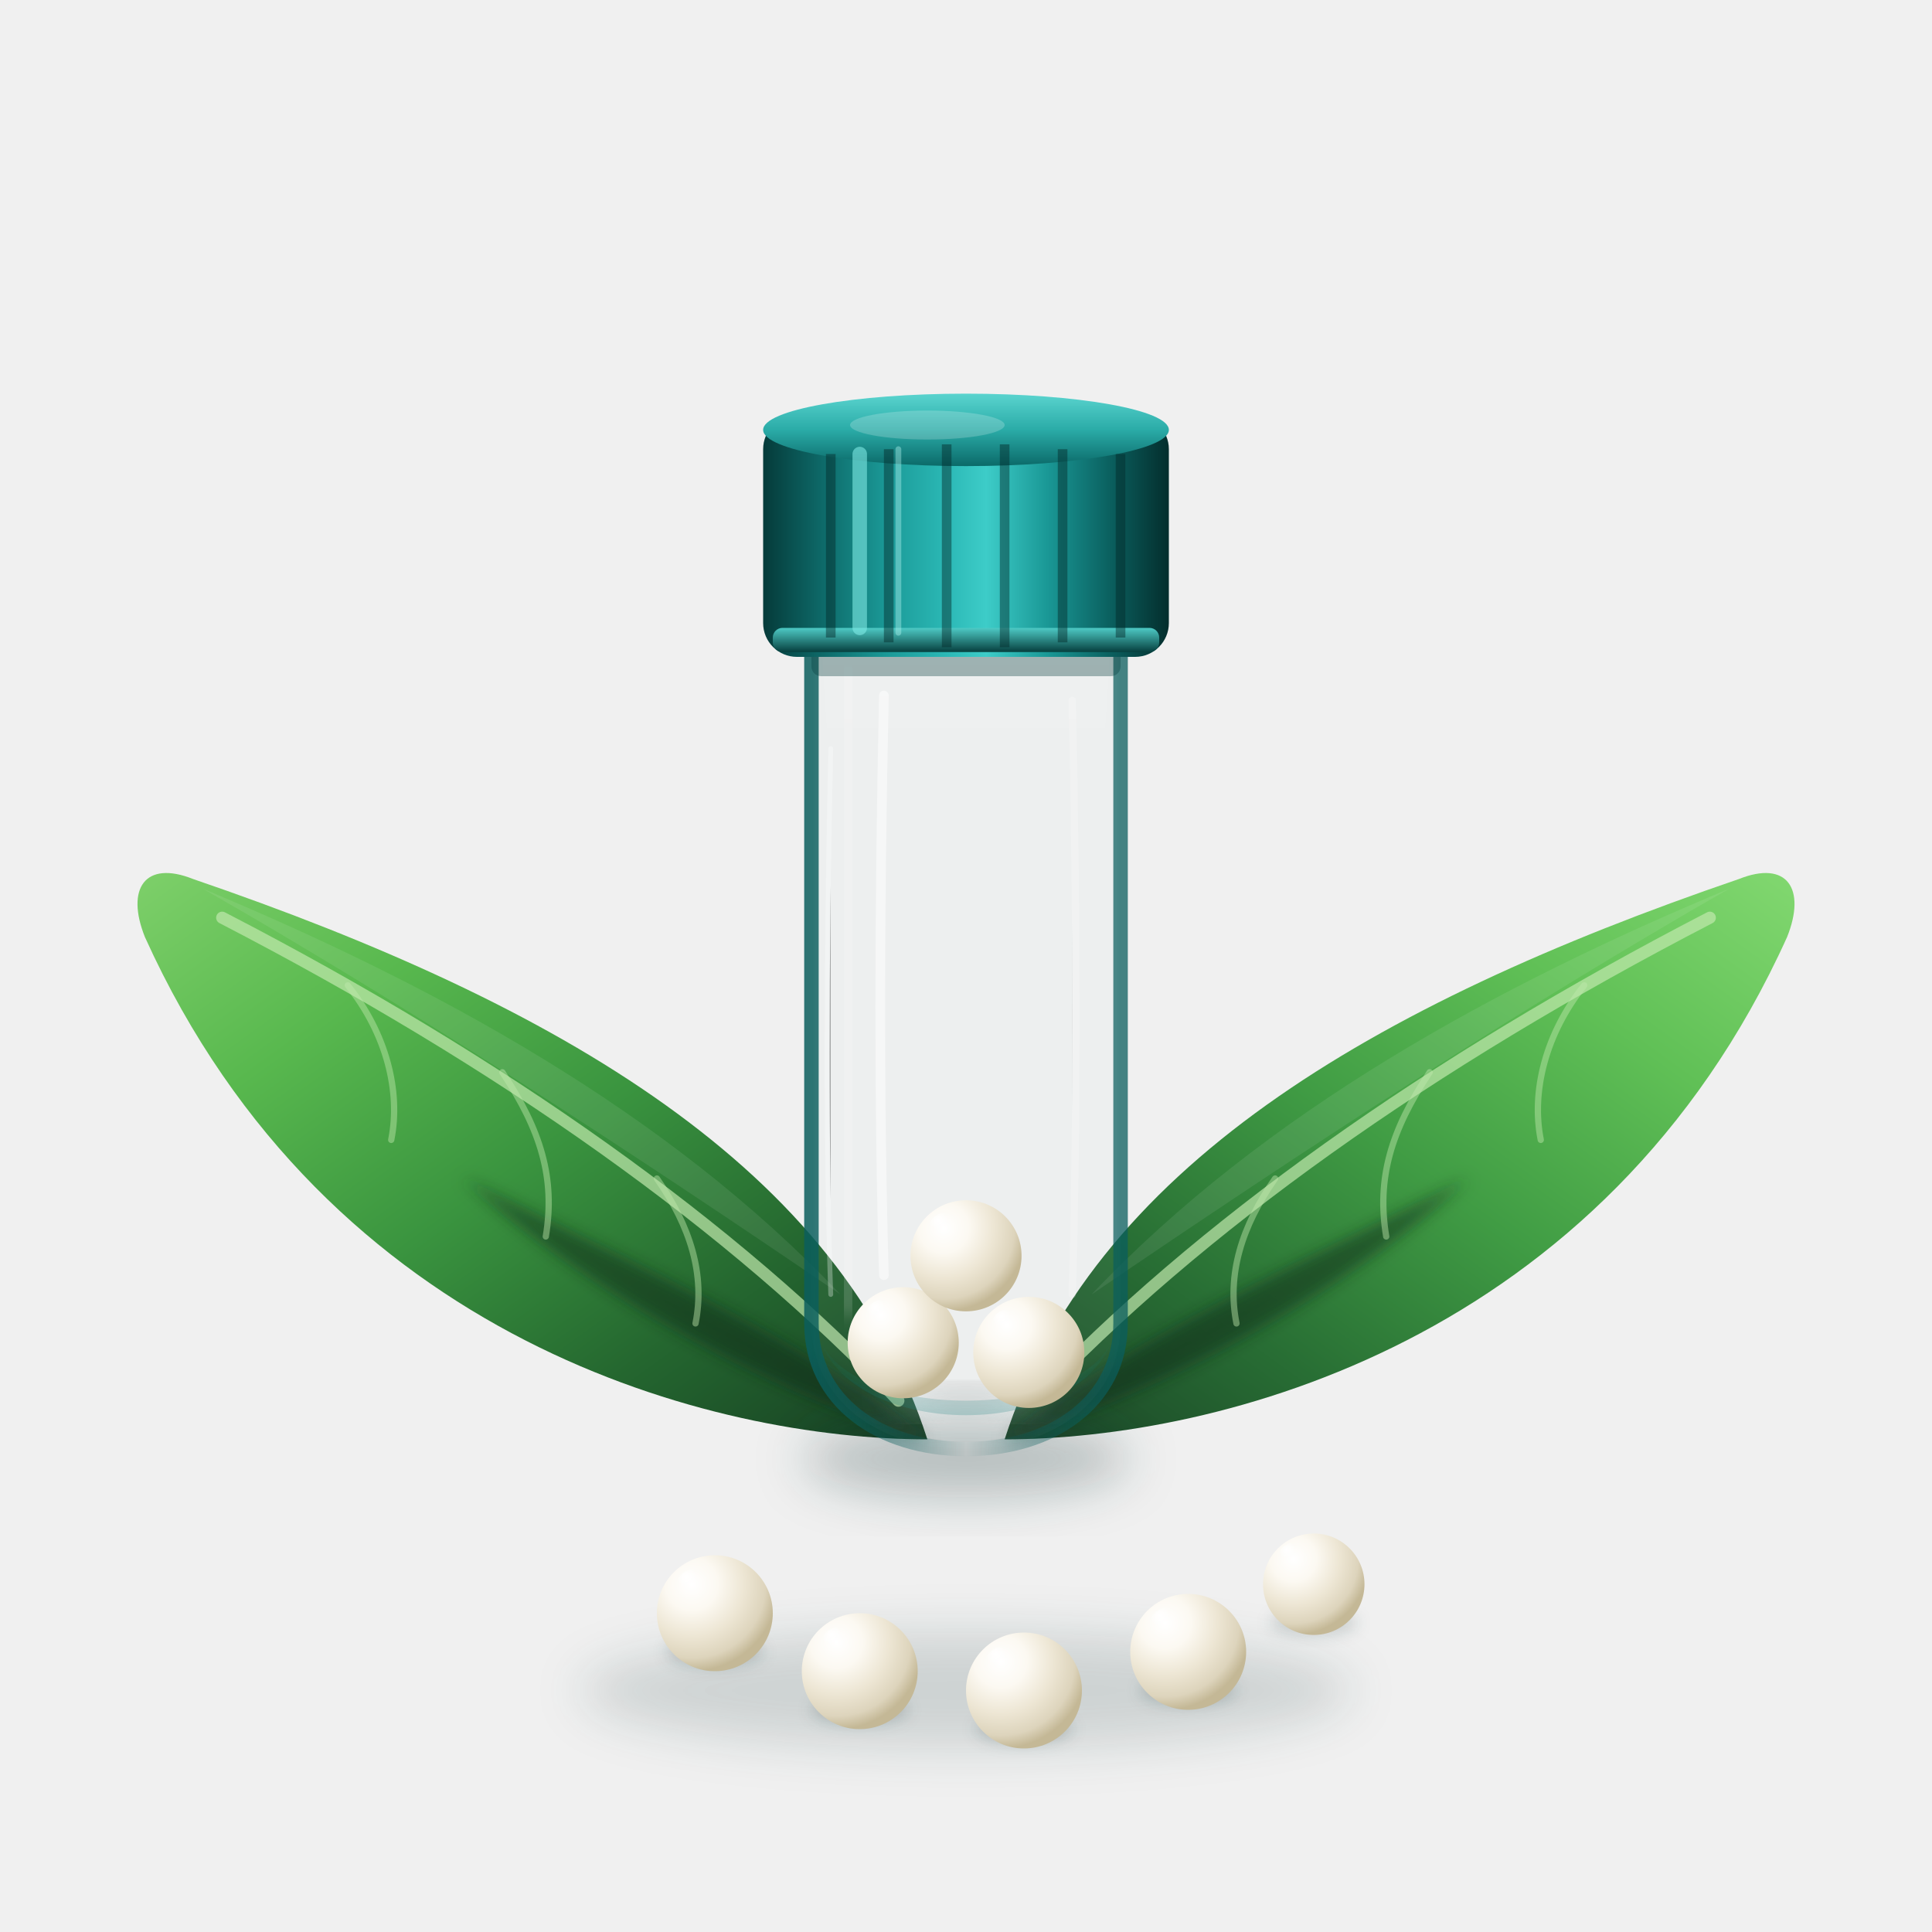
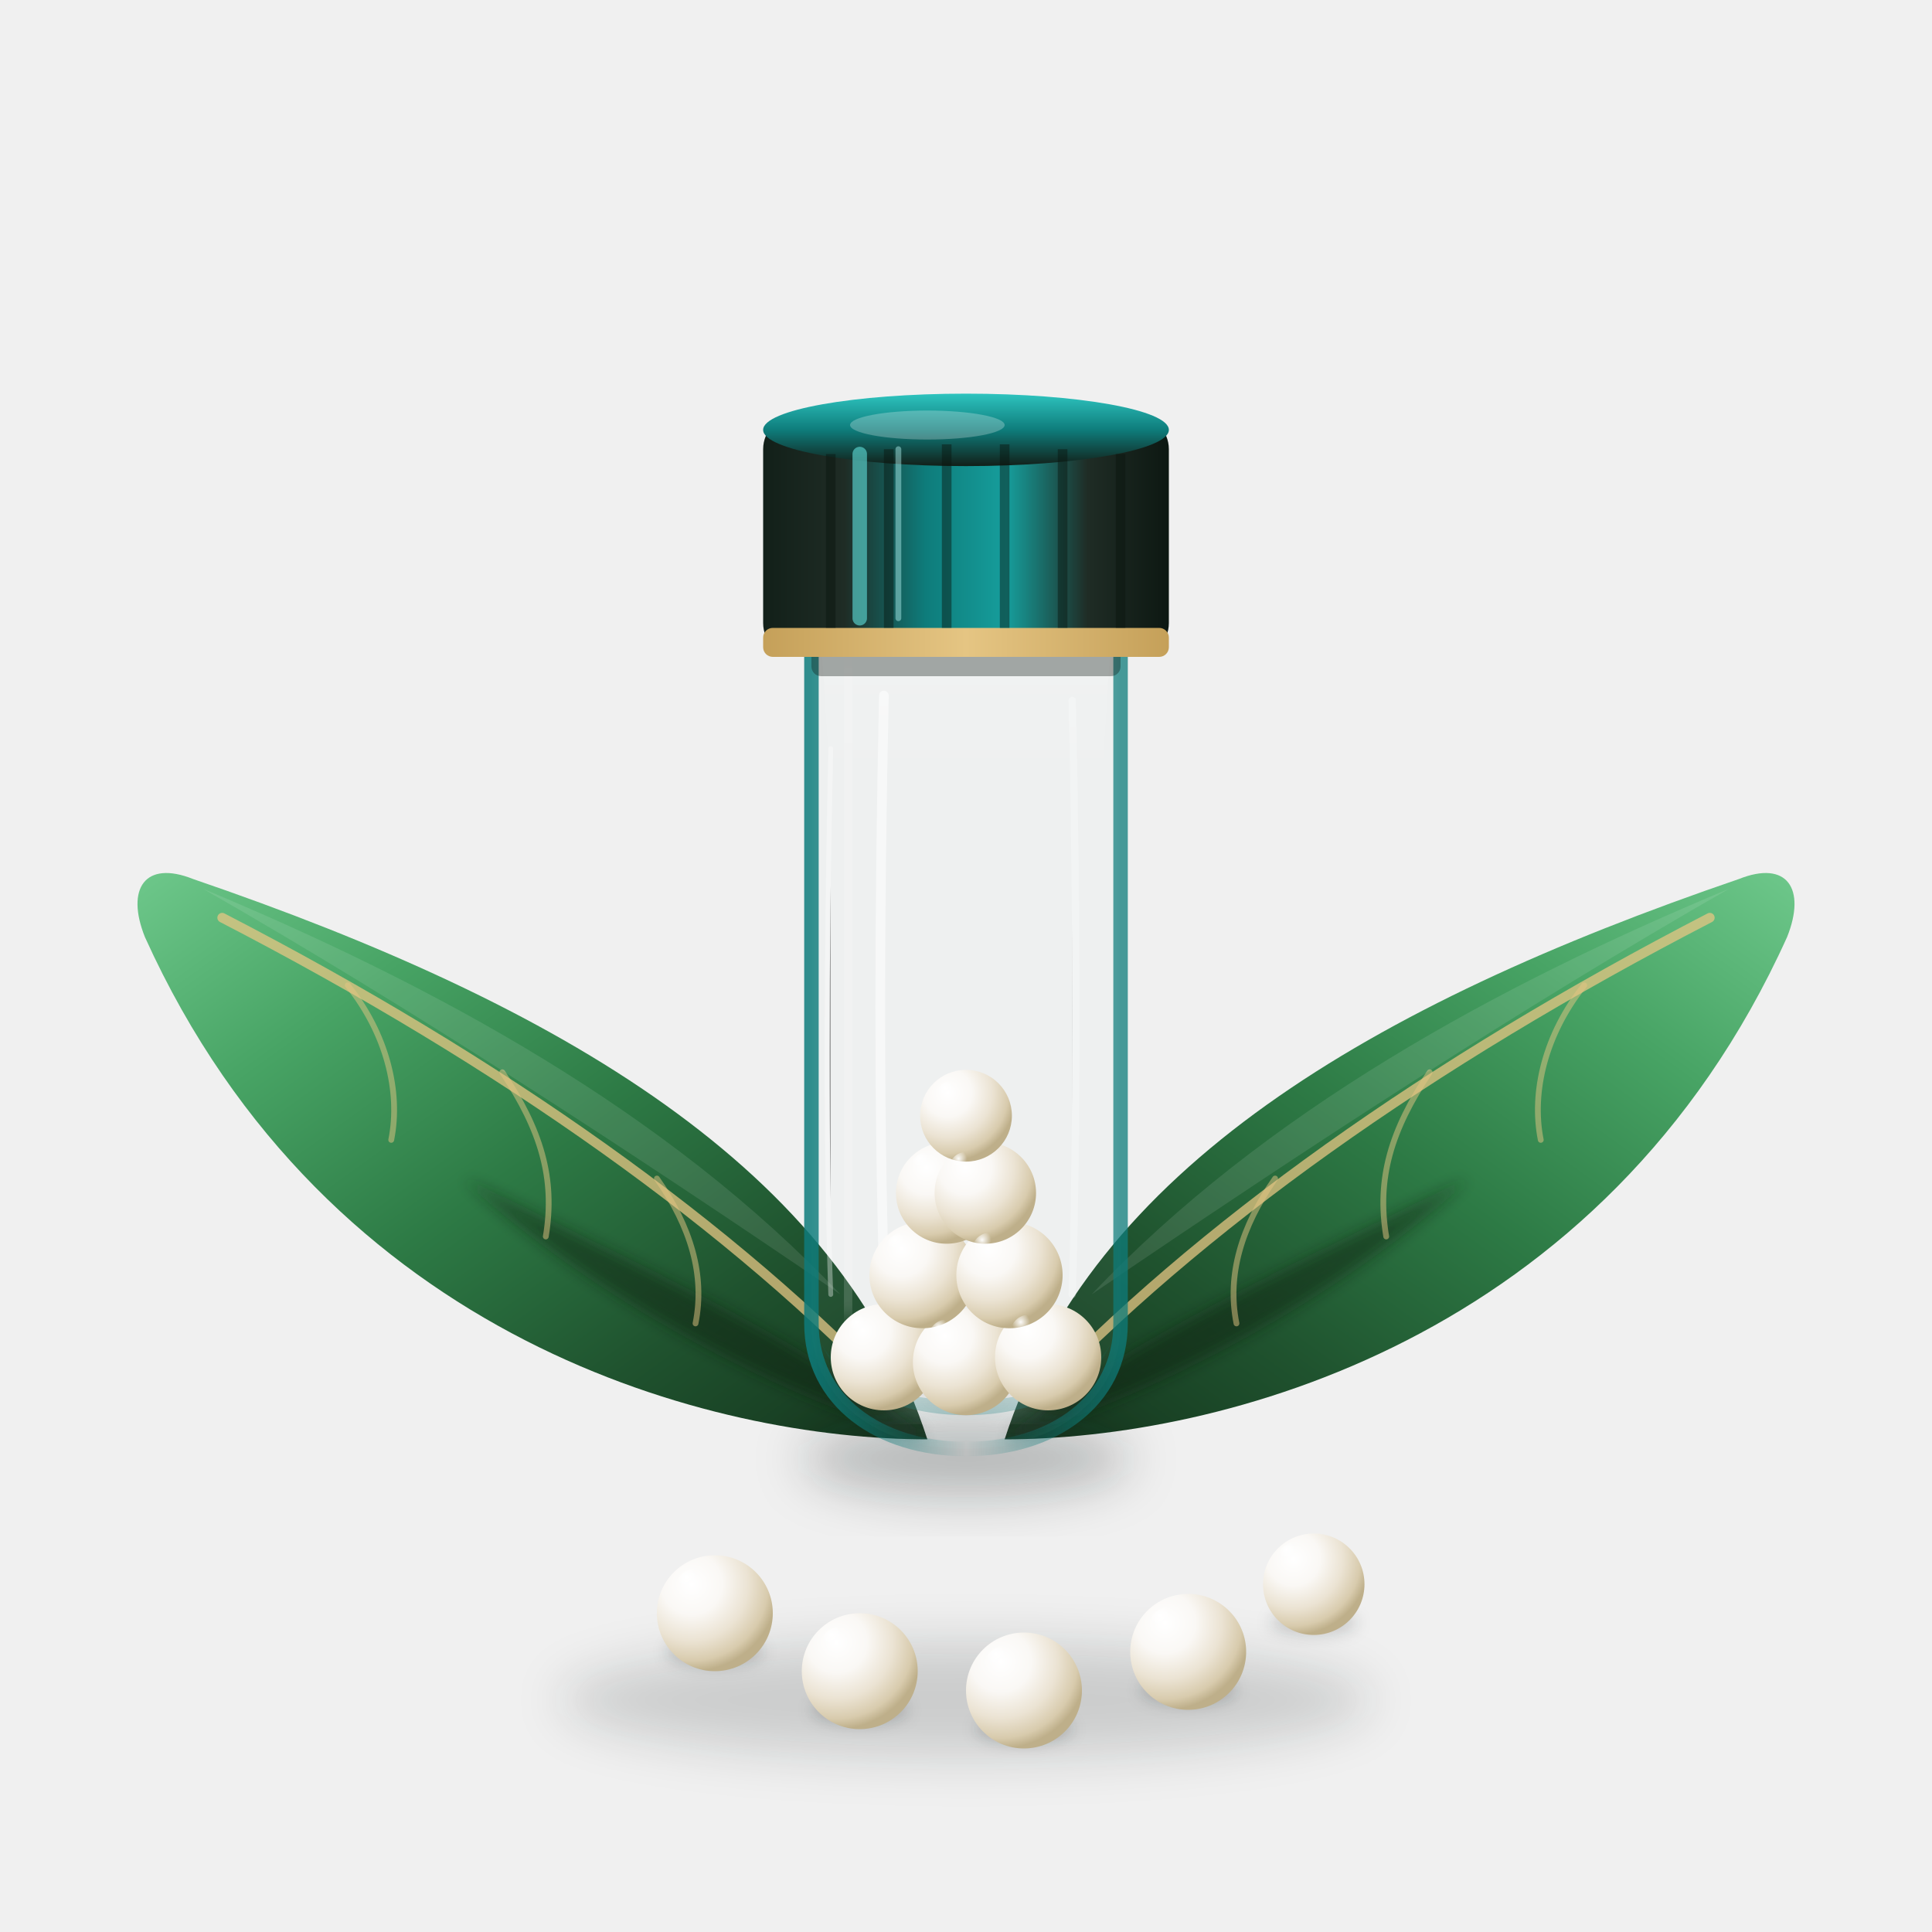
<svg xmlns="http://www.w3.org/2000/svg" viewBox="0 0 400 400">
  <defs>
    <linearGradient id="glassEdgeL" x1="0%" y1="0%" x2="100%" y2="0%">
-       <stop offset="0%" stop-color="#0A5E5D" stop-opacity="0.85" />
-       <stop offset="100%" stop-color="#0A5E5D" stop-opacity="0" />
+       <stop offset="0%" stop-color="#0E7C7B" stop-opacity="0.85" />
+       <stop offset="100%" stop-color="#0E7C7B" stop-opacity="0" />
    </linearGradient>
    <linearGradient id="glassEdgeR" x1="0%" y1="0%" x2="100%" y2="0%">
-       <stop offset="0%" stop-color="#0A5E5D" stop-opacity="0" />
-       <stop offset="100%" stop-color="#0A5E5D" stop-opacity="0.75" />
+       <stop offset="0%" stop-color="#0E7C7B" stop-opacity="0" />
+       <stop offset="100%" stop-color="#0E7C7B" stop-opacity="0.75" />
    </linearGradient>
    <linearGradient id="glassBottomCurve" x1="0%" y1="0%" x2="0%" y2="100%">
-       <stop offset="0%" stop-color="#0E7C7B" stop-opacity="0.05" />
-       <stop offset="100%" stop-color="#0E7C7B" stop-opacity="0.25" />
+       <stop offset="0%" stop-color="#0E7C7B" stop-opacity="0.08" />
+       <stop offset="100%" stop-color="#0E7C7B" stop-opacity="0.3" />
    </linearGradient>
    <linearGradient id="glassSheen" x1="0%" y1="0%" x2="0%" y2="100%">
-       <stop offset="0%" stop-color="#FFFFFF" stop-opacity="0.6" />
-       <stop offset="50%" stop-color="#FFFFFF" stop-opacity="0.15" />
+       <stop offset="0%" stop-color="#FFFFFF" stop-opacity="0.65" />
+       <stop offset="50%" stop-color="#FFFFFF" stop-opacity="0.18" />
      <stop offset="100%" stop-color="#FFFFFF" stop-opacity="0" />
    </linearGradient>
    <linearGradient id="capBody" x1="0%" y1="0%" x2="100%" y2="0%">
-       <stop offset="0%" stop-color="#053B3A" />
-       <stop offset="15%" stop-color="#0E6B6A" />
-       <stop offset="30%" stop-color="#1A9896" />
-       <stop offset="45%" stop-color="#2BB8B5" />
-       <stop offset="55%" stop-color="#3DCCC8" />
-       <stop offset="70%" stop-color="#1A9896" />
-       <stop offset="85%" stop-color="#0B6261" />
-       <stop offset="100%" stop-color="#042E2D" />
+       <stop offset="0%" stop-color="#122019" />
+       <stop offset="20%" stop-color="#1F2C25" />
+       <stop offset="40%" stop-color="#0E7C7B" />
+       <stop offset="60%" stop-color="#169E9C" />
+       <stop offset="80%" stop-color="#1F2C25" />
+       <stop offset="100%" stop-color="#0D1812" />
    </linearGradient>
    <linearGradient id="capTop" x1="0%" y1="0%" x2="0%" y2="100%">
-       <stop offset="0%" stop-color="#5AD4CF" />
-       <stop offset="50%" stop-color="#2AABA7" />
-       <stop offset="100%" stop-color="#0B6A69" />
+       <stop offset="0%" stop-color="#2EC4BF" />
+       <stop offset="50%" stop-color="#0E7C7B" />
+       <stop offset="100%" stop-color="#122019" />
    </linearGradient>
-     <linearGradient id="capRim" x1="0%" y1="0%" x2="0%" y2="100%">
-       <stop offset="0%" stop-color="#4ECAC5" />
-       <stop offset="100%" stop-color="#063F3E" />
+     <linearGradient id="capRimGold" x1="0%" y1="0%" x2="100%" y2="0%">
+       <stop offset="0%" stop-color="#C5A059" />
+       <stop offset="50%" stop-color="#E5C583" />
+       <stop offset="100%" stop-color="#C5A059" />
    </linearGradient>
    <linearGradient id="leafL" x1="100%" y1="100%" x2="0%" y2="0%">
-       <stop offset="0%" stop-color="#163D22" />
-       <stop offset="25%" stop-color="#24662F" />
-       <stop offset="50%" stop-color="#3A943F" />
-       <stop offset="75%" stop-color="#58B84E" />
-       <stop offset="100%" stop-color="#7ED06A" />
+       <stop offset="0%" stop-color="#14331C" />
+       <stop offset="25%" stop-color="#1F522E" />
+       <stop offset="50%" stop-color="#2D7A45" />
+       <stop offset="75%" stop-color="#47A364" />
+       <stop offset="100%" stop-color="#6EC88B" />
    </linearGradient>
    <linearGradient id="leafR" x1="0%" y1="100%" x2="100%" y2="0%">
-       <stop offset="0%" stop-color="#1A4226" />
-       <stop offset="25%" stop-color="#286E34" />
-       <stop offset="50%" stop-color="#409C44" />
-       <stop offset="75%" stop-color="#60C056" />
-       <stop offset="100%" stop-color="#82D870" />
+       <stop offset="0%" stop-color="#14331C" />
+       <stop offset="25%" stop-color="#1F522E" />
+       <stop offset="50%" stop-color="#2D7A45" />
+       <stop offset="75%" stop-color="#47A364" />
+       <stop offset="100%" stop-color="#6EC88B" />
    </linearGradient>
    <radialGradient id="pill" cx="30%" cy="25%" r="75%">
      <stop offset="0%" stop-color="#FFFFFF" />
-       <stop offset="30%" stop-color="#FCF9F2" />
-       <stop offset="60%" stop-color="#EDE6D4" />
-       <stop offset="85%" stop-color="#DDD4BC" />
-       <stop offset="100%" stop-color="#C4B896" />
+       <stop offset="35%" stop-color="#FAF8F5" />
+       <stop offset="65%" stop-color="#EBE3D3" />
+       <stop offset="88%" stop-color="#D8CBAD" />
+       <stop offset="100%" stop-color="#BEAF8A" />
    </radialGradient>
    <radialGradient id="pillShine" cx="28%" cy="20%" r="25%">
      <stop offset="0%" stop-color="#FFFFFF" stop-opacity="0.95" />
      <stop offset="100%" stop-color="#FFFFFF" stop-opacity="0" />
    </radialGradient>
    <filter id="softShadow" x="-50%" y="-50%" width="200%" height="200%">
      <feGaussianBlur stdDeviation="5" />
    </filter>
    <filter id="thinBlur" x="-50%" y="-50%" width="200%" height="200%">
      <feGaussianBlur stdDeviation="1.5" />
    </filter>
    <filter id="glow" x="-50%" y="-50%" width="200%" height="200%">
      <feGaussianBlur stdDeviation="3" />
    </filter>
  </defs>
-   <ellipse cx="200" cy="350" rx="80" ry="12" fill="#0A2E2E" opacity="0.15" filter="url(#softShadow)" />
+   <ellipse cx="200" cy="352" rx="84" ry="12" fill="#0D1812" opacity="0.16" filter="url(#softShadow)" />
  <g>
    <path d="M192,298 C148,298 68,278 30,194 C26,184 30,178 40,182 C116,208 174,242 192,298 Z" fill="url(#leafL)" />
-     <path d="M192,298 C164,290 124,270 96,244 C132,262 168,278 192,298 Z" fill="#0C2814" opacity="0.5" filter="url(#thinBlur)" />
-     <path d="M186,290 C152,254 104,220 46,190" fill="none" stroke="#C0E8AD" stroke-width="2.5" stroke-linecap="round" opacity="0.7" />
-     <g stroke="#C0E8AD" stroke-width="1.3" stroke-linecap="round" opacity="0.45" fill="none">
+     <path d="M192,298 C164,290 124,270 96,244 C132,262 168,278 192,298 Z" fill="#0A1D10" opacity="0.45" filter="url(#thinBlur)" />
+     <path d="M186,290 C152,254 104,220 46,190" fill="none" stroke="#E5C583" stroke-width="2" stroke-linecap="round" opacity="0.75" />
+     <g stroke="#E5C583" stroke-width="1.2" stroke-linecap="round" opacity="0.5" fill="none">
      <path d="M72,204 C80,214 83,226 81,236" />
      <path d="M104,222 C112,234 115,244 113,256" />
      <path d="M136,244 C143,254 146,264 144,274" />
    </g>
-     <path d="M42,184 C90,204 138,230 174,268 C130,238 84,208 42,184 Z" fill="#FFFFFF" opacity="0.08" />
+     <path d="M42,184 C90,204 138,230 174,268 C130,238 84,208 42,184 Z" fill="#FFFFFF" opacity="0.1" />
  </g>
  <g>
    <path d="M208,298 C252,298 332,278 370,194 C374,184 370,178 360,182 C284,208 226,242 208,298 Z" fill="url(#leafR)" />
-     <path d="M208,298 C236,290 276,270 304,244 C268,262 232,278 208,298 Z" fill="#0C2814" opacity="0.5" filter="url(#thinBlur)" />
-     <path d="M214,290 C248,254 296,220 354,190" fill="none" stroke="#C0E8AD" stroke-width="2.5" stroke-linecap="round" opacity="0.7" />
-     <g stroke="#C0E8AD" stroke-width="1.3" stroke-linecap="round" opacity="0.45" fill="none">
+     <path d="M208,298 C236,290 276,270 304,244 C268,262 232,278 208,298 Z" fill="#0A1D10" opacity="0.45" filter="url(#thinBlur)" />
+     <path d="M214,290 C248,254 296,220 354,190" fill="none" stroke="#E5C583" stroke-width="2" stroke-linecap="round" opacity="0.75" />
+     <g stroke="#E5C583" stroke-width="1.2" stroke-linecap="round" opacity="0.5" fill="none">
      <path d="M328,204 C320,214 317,226 319,236" />
      <path d="M296,222 C288,234 285,244 287,256" />
      <path d="M264,244 C257,254 254,264 256,274" />
    </g>
-     <path d="M358,184 C310,204 262,230 226,268 C270,238 316,208 358,184 Z" fill="#FFFFFF" opacity="0.08" />
+     <path d="M358,184 C310,204 262,230 226,268 C270,238 316,208 358,184 Z" fill="#FFFFFF" opacity="0.1" />
  </g>
  <g>
-     <ellipse cx="200" cy="302" rx="34" ry="8" fill="#0A2E2E" opacity="0.25" filter="url(#softShadow)" />
-     <path d="M168,132 L232,132 L232,274 C232,290 218,300 200,300 C182,300 168,290 168,274 Z" fill="#B8E8E4" fill-opacity="0.06" />
+     <ellipse cx="200" cy="302" rx="34" ry="8" fill="#0D1812" opacity="0.25" filter="url(#softShadow)" />
+     <path d="M168,132 L232,132 L232,274 C232,290 218,300 200,300 C182,300 168,290 168,274 Z" fill="#B8E8E4" fill-opacity="0.05" />
    <path d="M168,132 L168,274 C168,290 182,300 200,300" fill="none" stroke="url(#glassEdgeL)" stroke-width="3" />
    <path d="M232,132 L232,274 C232,290 218,300 200,300" fill="none" stroke="url(#glassEdgeR)" stroke-width="3" />
-     <line x1="168" y1="132" x2="232" y2="132" stroke="#0A5E5D" stroke-width="2.5" stroke-opacity="0.6" />
+     <line x1="168" y1="132" x2="232" y2="132" stroke="#0E7C7B" stroke-width="2.5" stroke-opacity="0.6" />
    <path d="M170,278 C178,294 222,294 230,278 C222,298 178,298 170,278 Z" fill="url(#glassBottomCurve)" />
-     <path d="M176,140 C175,185 175,230 176,270" stroke="#FFFFFF" stroke-width="5" stroke-linecap="round" opacity="0.7" filter="url(#thinBlur)" />
-     <path d="M183,144 C182,190 182,230 183,264" stroke="#FFFFFF" stroke-width="2" stroke-linecap="round" opacity="0.5" />
-     <path d="M172,155 C171,200 171,240 172,268" stroke="#FFFFFF" stroke-width="1" stroke-linecap="round" opacity="0.3" />
-     <path d="M222,145 C223,190 223,235 222,268" stroke="#FFFFFF" stroke-width="1.5" stroke-linecap="round" opacity="0.2" />
-     <path d="M170,132 L230,132 L228,165 C215,170 185,170 172,165 Z" fill="url(#glassSheen)" opacity="0.2" />
-     <path d="M185,288 C192,294 208,294 215,288" stroke="#FFFFFF" stroke-width="2.5" stroke-linecap="round" opacity="0.25" filter="url(#glow)" />
-     <g>
-       <circle cx="187" cy="278" r="11.5" fill="url(#pill)" />
-       <circle cx="213" cy="280" r="11.5" fill="url(#pill)" />
-       <circle cx="200" cy="260" r="11.5" fill="url(#pill)" />
-       <circle cx="183" cy="273" r="4" fill="url(#pillShine)" />
-       <circle cx="209" cy="275" r="4" fill="url(#pillShine)" />
-       <circle cx="196" cy="255" r="4" fill="url(#pillShine)" />
+     <path d="M176,140 C175,185 175,230 176,270" stroke="#FFFFFF" stroke-width="5" stroke-linecap="round" opacity="0.75" filter="url(#thinBlur)" />
+     <path d="M183,144 C182,190 182,230 183,264" stroke="#FFFFFF" stroke-width="2" stroke-linecap="round" opacity="0.55" />
+     <path d="M172,155 C171,200 171,240 172,268" stroke="#FFFFFF" stroke-width="1" stroke-linecap="round" opacity="0.35" />
+     <path d="M222,145 C223,190 223,235 222,268" stroke="#FFFFFF" stroke-width="1.5" stroke-linecap="round" opacity="0.25" />
+     <path d="M170,132 L230,132 L228,165 C215,170 185,170 172,165 Z" fill="url(#glassSheen)" opacity="0.25" />
+     <path d="M185,288 C192,294 208,294 215,288" stroke="#FFFFFF" stroke-width="2.5" stroke-linecap="round" opacity="0.3" filter="url(#glow)" />
+     <g id="vial-globules">
+       <circle cx="183" cy="281" r="11" fill="url(#pill)" />
+       <circle cx="200" cy="282" r="11" fill="url(#pill)" />
+       <circle cx="217" cy="281" r="11" fill="url(#pill)" />
+       <circle cx="191" cy="264" r="11" fill="url(#pill)" />
+       <circle cx="209" cy="264" r="11" fill="url(#pill)" />
+       <circle cx="196" cy="247" r="10.5" fill="url(#pill)" />
+       <circle cx="204" cy="247" r="10.5" fill="url(#pill)" />
+       <circle cx="200" cy="231" r="9.5" fill="url(#pill)" />
+       <circle cx="179" cy="276" r="3.8" fill="url(#pillShine)" />
+       <circle cx="196" cy="277" r="3.8" fill="url(#pillShine)" />
+       <circle cx="213" cy="276" r="3.8" fill="url(#pillShine)" />
+       <circle cx="187" cy="259" r="3.8" fill="url(#pillShine)" />
+       <circle cx="205" cy="259" r="3.8" fill="url(#pillShine)" />
+       <circle cx="192" cy="242" r="3.5" fill="url(#pillShine)" />
+       <circle cx="200" cy="242" r="3.5" fill="url(#pillShine)" />
+       <circle cx="197" cy="227" r="3.2" fill="url(#pillShine)" />
    </g>
-     <rect x="168" y="132" width="64" height="8" rx="2" fill="#063D3C" opacity="0.35" />
+     <rect x="168" y="132" width="64" height="8" rx="2" fill="#0D1812" opacity="0.35" />
    <g>
      <rect x="158" y="86" width="84" height="50" rx="7" fill="url(#capBody)" />
      <ellipse cx="200" cy="89" rx="42" ry="7.5" fill="url(#capTop)" />
-       <rect x="160" y="130" width="80" height="5" rx="2" fill="url(#capRim)" />
-       <g stroke="#032928" stroke-width="2" opacity="0.45">
-         <line x1="172" y1="94" x2="172" y2="132" />
-         <line x1="184" y1="93" x2="184" y2="133" />
-         <line x1="196" y1="92" x2="196" y2="134" />
-         <line x1="208" y1="92" x2="208" y2="134" />
-         <line x1="220" y1="93" x2="220" y2="133" />
-         <line x1="232" y1="94" x2="232" y2="132" />
+       <rect x="158" y="130" width="84" height="6" rx="2" fill="url(#capRimGold)" />
+       <g stroke="#08140E" stroke-width="2" opacity="0.45">
+         <line x1="172" y1="94" x2="172" y2="130" />
+         <line x1="184" y1="93" x2="184" y2="130" />
+         <line x1="196" y1="92" x2="196" y2="130" />
+         <line x1="208" y1="92" x2="208" y2="130" />
+         <line x1="220" y1="93" x2="220" y2="130" />
+         <line x1="232" y1="94" x2="232" y2="130" />
      </g>
-       <path d="M178,94 C178,106 178,118 178,130" stroke="#7EEAE4" stroke-width="3" stroke-linecap="round" opacity="0.6" />
-       <path d="M186,93 C186,105 186,117 186,131" stroke="#B4F5F1" stroke-width="1.2" stroke-linecap="round" opacity="0.4" />
-       <ellipse cx="192" cy="88" rx="16" ry="3" fill="#FFFFFF" opacity="0.2" />
+       <path d="M178,94 C178,106 178,118 178,128" stroke="#5AD4CF" stroke-width="3" stroke-linecap="round" opacity="0.65" />
+       <path d="M186,93 C186,105 186,117 186,128" stroke="#B4F5F1" stroke-width="1.2" stroke-linecap="round" opacity="0.45" />
+       <ellipse cx="192" cy="88" rx="16" ry="3" fill="#FFFFFF" opacity="0.25" />
    </g>
  </g>
-   <g>
-     <ellipse cx="148" cy="342" rx="10" ry="3" fill="#0A2E2E" opacity="0.2" filter="url(#thinBlur)" />
-     <ellipse cx="178" cy="354" rx="10" ry="3" fill="#0A2E2E" opacity="0.2" filter="url(#thinBlur)" />
-     <ellipse cx="212" cy="358" rx="10" ry="3" fill="#0A2E2E" opacity="0.2" filter="url(#thinBlur)" />
-     <ellipse cx="246" cy="350" rx="10" ry="3" fill="#0A2E2E" opacity="0.2" filter="url(#thinBlur)" />
-     <ellipse cx="272" cy="336" rx="9" ry="2.5" fill="#0A2E2E" opacity="0.18" filter="url(#thinBlur)" />
+   <g id="scattered-globules">
+     <ellipse cx="148" cy="342" rx="10" ry="3" fill="#0D1812" opacity="0.2" filter="url(#thinBlur)" />
+     <ellipse cx="178" cy="354" rx="10" ry="3" fill="#0D1812" opacity="0.2" filter="url(#thinBlur)" />
+     <ellipse cx="212" cy="358" rx="10" ry="3" fill="#0D1812" opacity="0.2" filter="url(#thinBlur)" />
+     <ellipse cx="246" cy="350" rx="10" ry="3" fill="#0D1812" opacity="0.2" filter="url(#thinBlur)" />
+     <ellipse cx="272" cy="336" rx="9" ry="2.5" fill="#0D1812" opacity="0.18" filter="url(#thinBlur)" />
    <circle cx="148" cy="334" r="12" fill="url(#pill)" />
    <circle cx="178" cy="346" r="12" fill="url(#pill)" />
    <circle cx="212" cy="350" r="12" fill="url(#pill)" />
    <circle cx="246" cy="342" r="12" fill="url(#pill)" />
    <circle cx="272" cy="328" r="10.5" fill="url(#pill)" />
    <circle cx="144" cy="329" r="4.2" fill="url(#pillShine)" />
    <circle cx="174" cy="341" r="4.2" fill="url(#pillShine)" />
    <circle cx="208" cy="345" r="4.2" fill="url(#pillShine)" />
    <circle cx="242" cy="337" r="4.2" fill="url(#pillShine)" />
    <circle cx="268" cy="323" r="3.6" fill="url(#pillShine)" />
  </g>
</svg>
